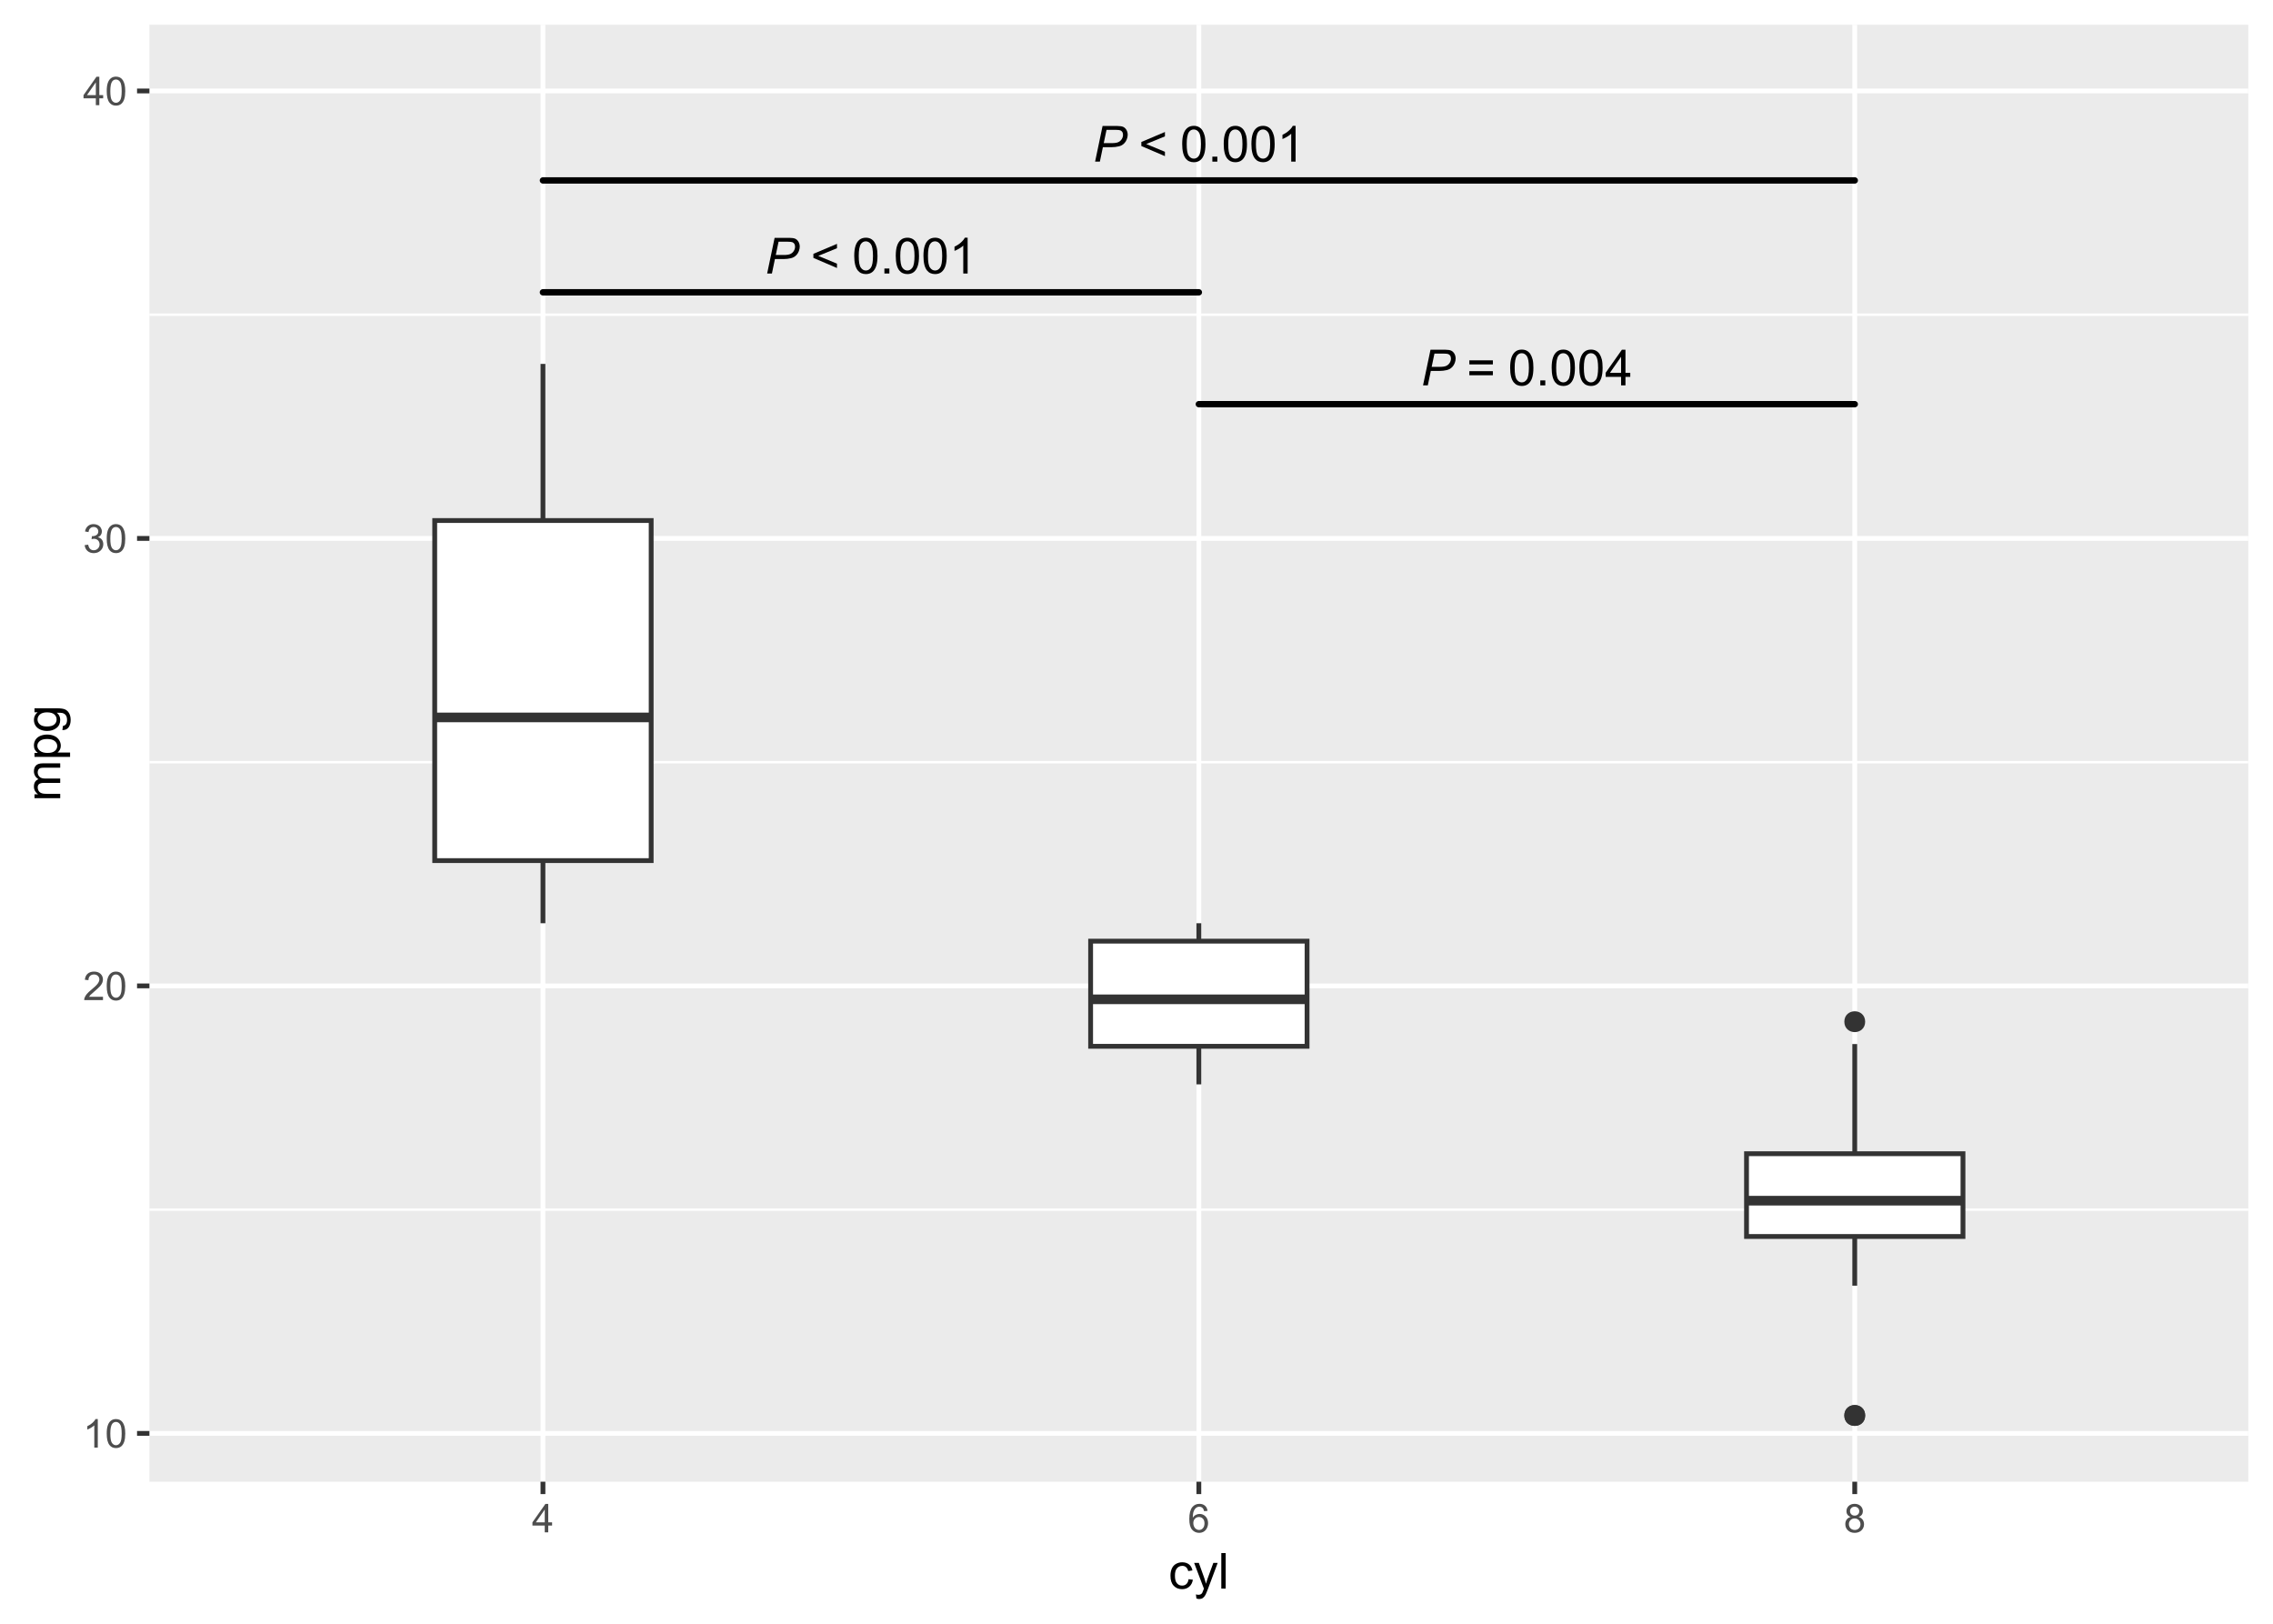
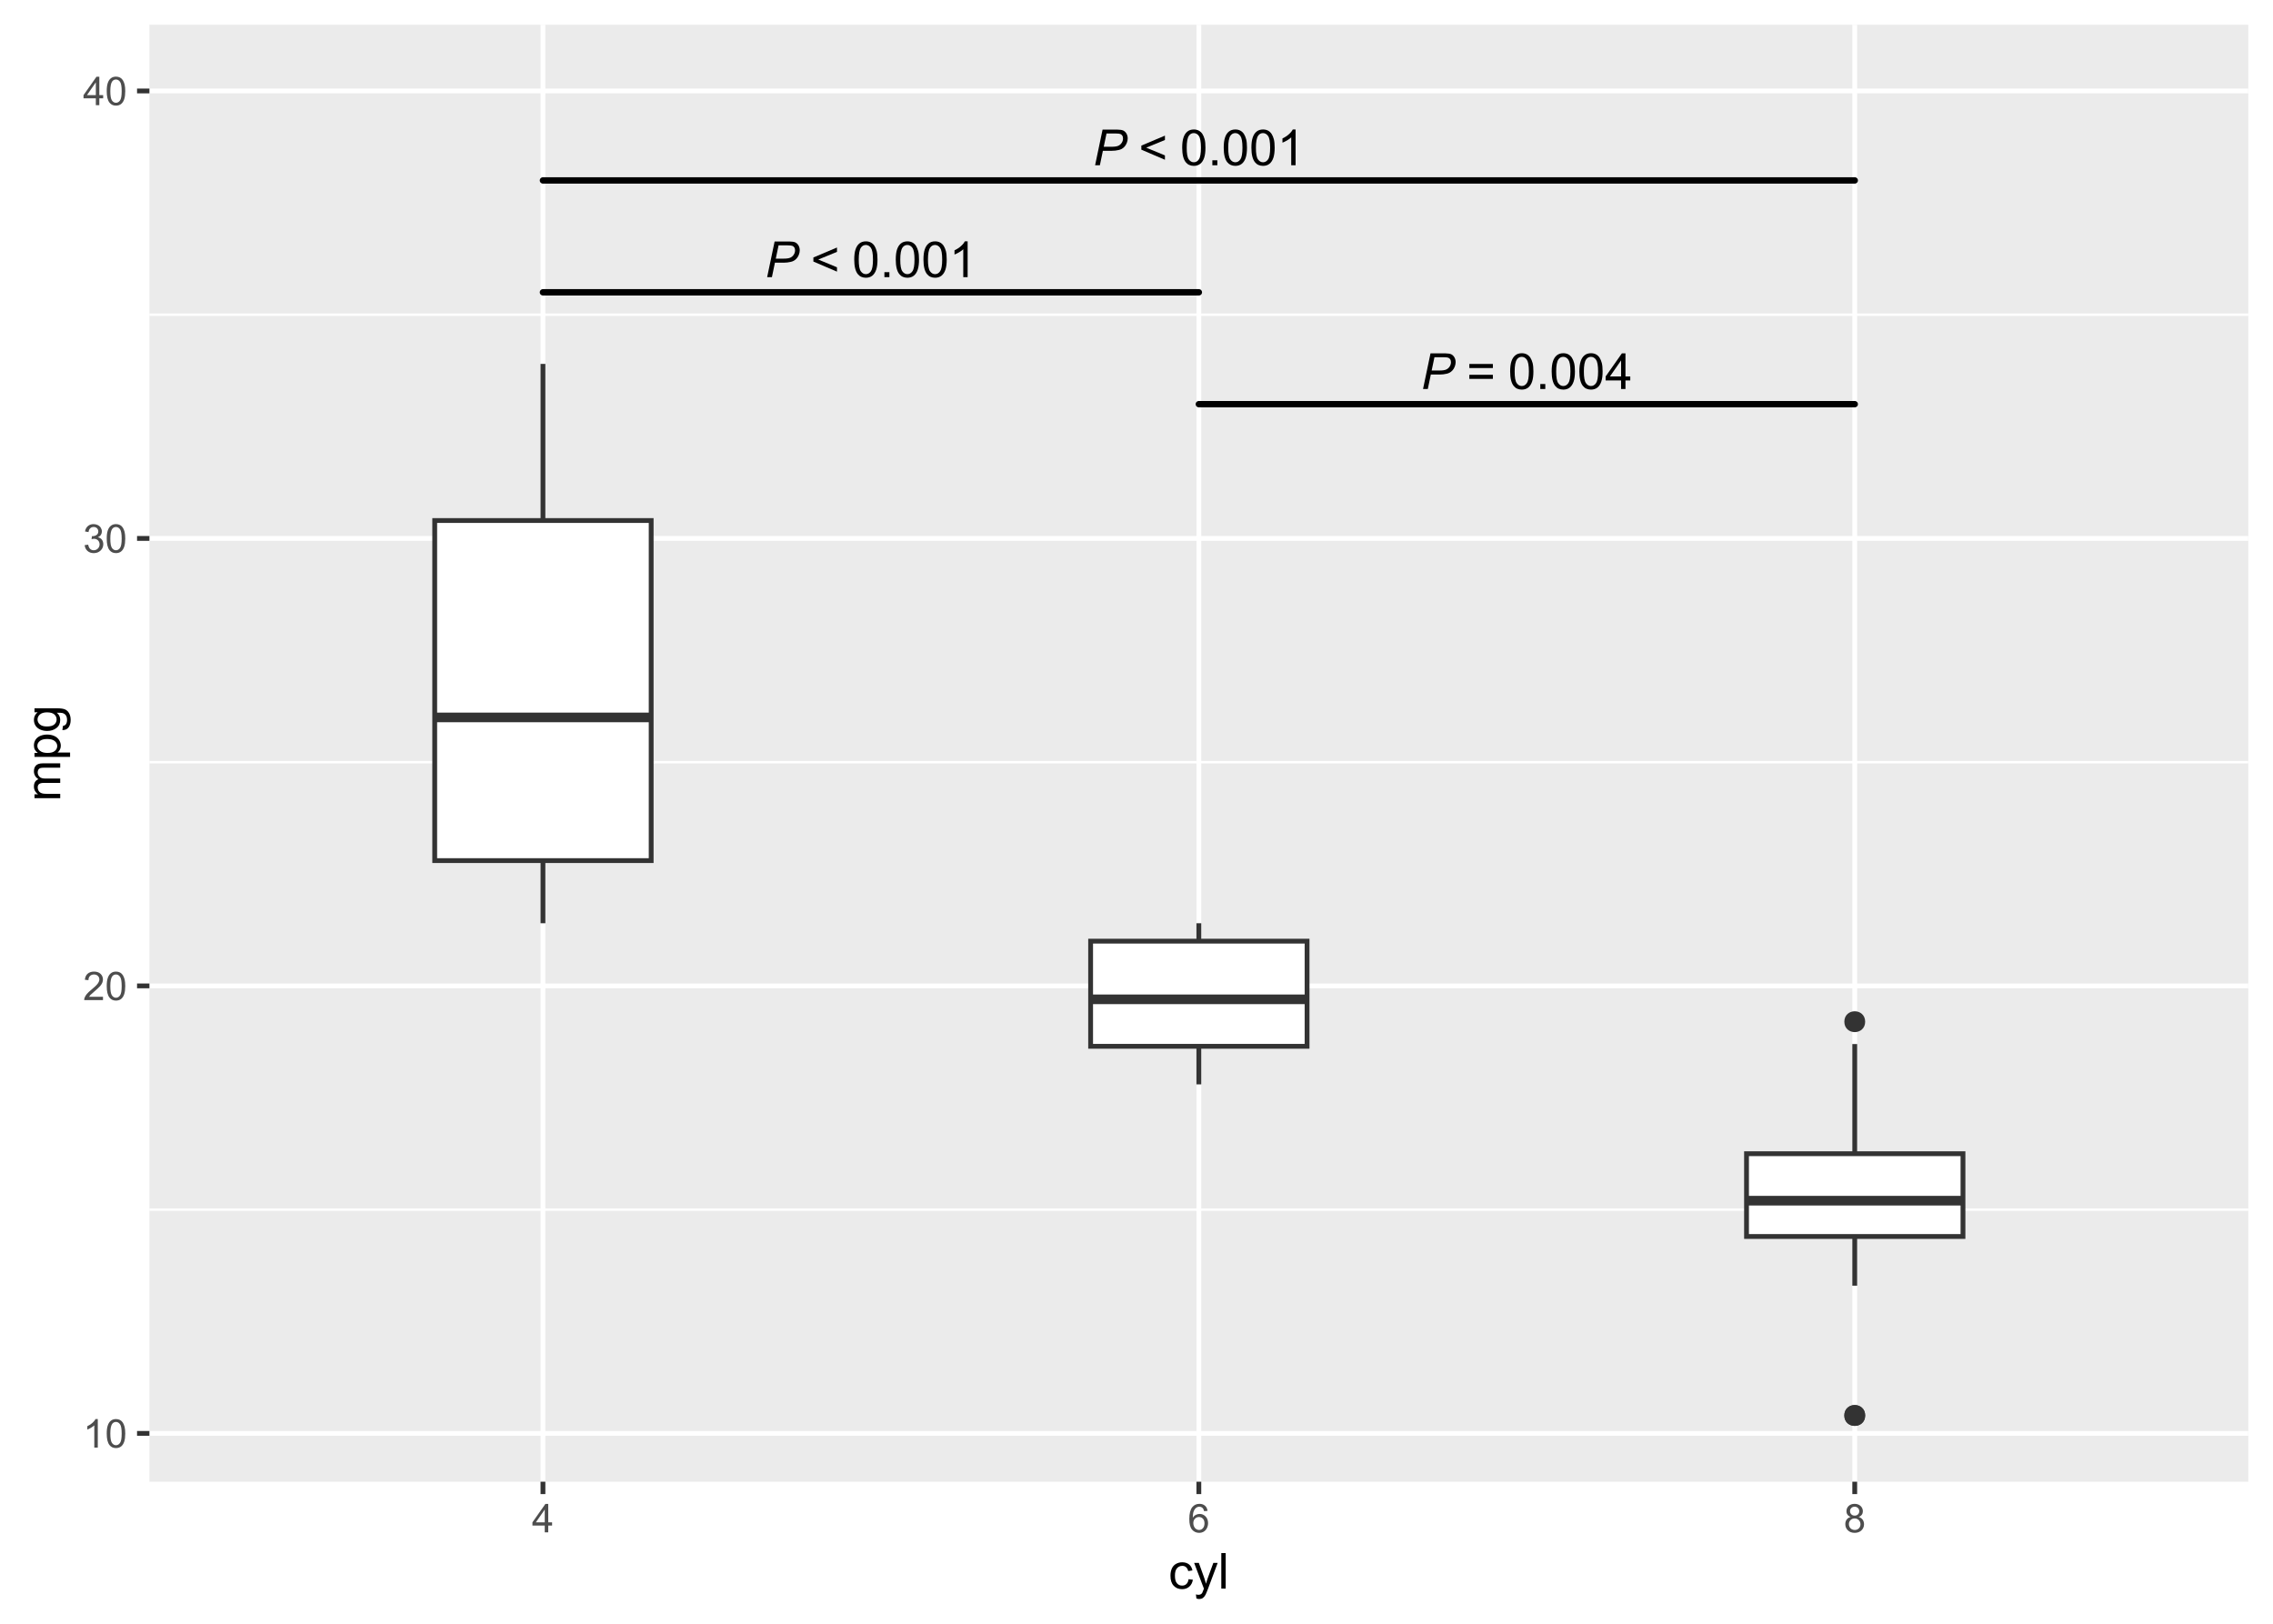
<svg xmlns="http://www.w3.org/2000/svg" xmlns:xlink="http://www.w3.org/1999/xlink" width="504pt" height="360pt" viewBox="0 0 504 360" version="1.1">
  <defs>
    <g>
      <symbol overflow="visible" id="glyph0-0">
        <path style="stroke:none;" d="M 1.379 0 L 1.379 -6.898 L 6.898 -6.898 L 6.898 0 Z M 1.551 -0.172 L 6.727 -0.172 L 6.727 -6.727 L 1.551 -6.727 Z M 1.551 -0.172 " />
      </symbol>
      <symbol overflow="visible" id="glyph0-1">
        <path style="stroke:none;" d="M 0.473 0 L 2.129 -7.902 L 5.43 -7.902 C 5.996 -7.898 6.422 -7.832 6.711 -7.703 C 6.992 -7.57 7.23 -7.348 7.422 -7.031 C 7.605 -6.711 7.699 -6.352 7.703 -5.961 C 7.699 -5.633 7.633 -5.301 7.504 -4.965 C 7.367 -4.621 7.199 -4.344 7 -4.129 C 6.793 -3.906 6.586 -3.742 6.383 -3.633 C 6.172 -3.52 5.949 -3.438 5.715 -3.387 C 5.203 -3.266 4.691 -3.203 4.176 -3.207 L 2.199 -3.207 L 1.531 0 Z M 2.387 -4.102 L 4.129 -4.102 C 4.801 -4.102 5.297 -4.172 5.613 -4.32 C 5.93 -4.461 6.184 -4.684 6.375 -4.984 C 6.566 -5.281 6.66 -5.598 6.664 -5.934 C 6.66 -6.191 6.609 -6.402 6.512 -6.566 C 6.406 -6.727 6.266 -6.848 6.086 -6.93 C 5.902 -7.004 5.551 -7.043 5.031 -7.047 L 3.004 -7.047 Z M 2.387 -4.102 " />
      </symbol>
      <symbol overflow="visible" id="glyph1-0">
        <path style="stroke:none;" d="M 0.555 0 L 0.555 -6.898 L 6.074 -6.898 L 6.074 0 Z M 0.727 -0.172 L 5.902 -0.172 L 5.902 -6.727 L 0.727 -6.727 Z M 0.727 -0.172 " />
      </symbol>
      <symbol overflow="visible" id="glyph1-1">
        <path style="stroke:none;" d="" />
      </symbol>
      <symbol overflow="visible" id="glyph2-0">
        <path style="stroke:none;" d="M 1.379 0 L 1.379 -6.898 L 6.898 -6.898 L 6.898 0 Z M 1.551 -0.172 L 6.727 -0.172 L 6.727 -6.727 L 1.551 -6.727 Z M 1.551 -0.172 " />
      </symbol>
      <symbol overflow="visible" id="glyph2-1">
        <path style="stroke:none;" d="M 0.605 -3.457 L 0.605 -4.359 L 5.836 -6.57 L 5.836 -5.605 L 1.688 -3.902 L 5.836 -2.184 L 5.836 -1.219 Z M 0.605 -3.457 " />
      </symbol>
      <symbol overflow="visible" id="glyph2-2">
        <path style="stroke:none;" d="M 0.457 -3.898 C 0.457 -4.828 0.551 -5.582 0.746 -6.152 C 0.934 -6.723 1.219 -7.16 1.602 -7.469 C 1.977 -7.777 2.457 -7.934 3.035 -7.934 C 3.457 -7.934 3.828 -7.848 4.148 -7.676 C 4.469 -7.504 4.73 -7.258 4.941 -6.938 C 5.145 -6.617 5.309 -6.227 5.434 -5.766 C 5.551 -5.305 5.613 -4.68 5.613 -3.898 C 5.613 -2.969 5.516 -2.223 5.324 -1.652 C 5.133 -1.082 4.848 -0.641 4.469 -0.332 C 4.09 -0.023 3.613 0.129 3.035 0.133 C 2.27 0.129 1.668 -0.141 1.238 -0.684 C 0.715 -1.34 0.457 -2.41 0.457 -3.898 Z M 1.457 -3.898 C 1.453 -2.598 1.605 -1.734 1.91 -1.309 C 2.215 -0.875 2.59 -0.66 3.035 -0.664 C 3.48 -0.66 3.852 -0.875 4.156 -1.309 C 4.457 -1.738 4.609 -2.602 4.613 -3.898 C 4.609 -5.195 4.457 -6.059 4.156 -6.488 C 3.852 -6.914 3.477 -7.129 3.023 -7.133 C 2.578 -7.129 2.223 -6.941 1.957 -6.566 C 1.621 -6.082 1.453 -5.191 1.457 -3.898 Z M 1.457 -3.898 " />
      </symbol>
      <symbol overflow="visible" id="glyph2-3">
        <path style="stroke:none;" d="M 1.004 0 L 1.004 -1.105 L 2.109 -1.105 L 2.109 0 Z M 1.004 0 " />
      </symbol>
      <symbol overflow="visible" id="glyph2-4">
        <path style="stroke:none;" d="M 4.113 0 L 3.145 0 L 3.145 -6.184 C 2.906 -5.957 2.598 -5.734 2.223 -5.512 C 1.84 -5.289 1.5 -5.121 1.203 -5.012 L 1.203 -5.949 C 1.742 -6.199 2.219 -6.508 2.625 -6.875 C 3.031 -7.234 3.316 -7.59 3.488 -7.934 L 4.113 -7.934 Z M 4.113 0 " />
      </symbol>
      <symbol overflow="visible" id="glyph2-5">
        <path style="stroke:none;" d="M 5.832 -4.648 L 0.613 -4.648 L 0.613 -5.551 L 5.832 -5.551 Z M 5.832 -2.246 L 0.613 -2.246 L 0.613 -3.152 L 5.832 -3.152 Z M 5.832 -2.246 " />
      </symbol>
      <symbol overflow="visible" id="glyph2-6">
        <path style="stroke:none;" d="M 3.57 0 L 3.57 -1.891 L 0.141 -1.891 L 0.141 -2.781 L 3.746 -7.902 L 4.539 -7.902 L 4.539 -2.781 L 5.605 -2.781 L 5.605 -1.891 L 4.539 -1.891 L 4.539 0 Z M 3.57 -2.781 L 3.57 -6.344 L 1.094 -2.781 Z M 3.57 -2.781 " />
      </symbol>
      <symbol overflow="visible" id="glyph3-0">
        <path style="stroke:none;" d="M 1.102 0 L 1.102 -5.5 L 5.5 -5.5 L 5.5 0 Z M 1.238 -0.137 L 5.363 -0.137 L 5.363 -5.363 L 1.238 -5.363 Z M 1.238 -0.137 " />
      </symbol>
      <symbol overflow="visible" id="glyph3-1">
        <path style="stroke:none;" d="M 3.277 0 L 2.504 0 L 2.504 -4.93 C 2.316 -4.75 2.074 -4.574 1.773 -4.395 C 1.469 -4.215 1.195 -4.082 0.957 -3.996 L 0.957 -4.742 C 1.387 -4.941 1.766 -5.188 2.09 -5.48 C 2.414 -5.77 2.645 -6.051 2.781 -6.324 L 3.277 -6.324 Z M 3.277 0 " />
      </symbol>
      <symbol overflow="visible" id="glyph3-2">
        <path style="stroke:none;" d="M 0.367 -3.105 C 0.363 -3.848 0.438 -4.445 0.594 -4.902 C 0.742 -5.355 0.973 -5.707 1.277 -5.953 C 1.578 -6.199 1.957 -6.32 2.418 -6.324 C 2.754 -6.32 3.051 -6.254 3.309 -6.121 C 3.562 -5.984 3.773 -5.789 3.938 -5.531 C 4.102 -5.273 4.23 -4.961 4.328 -4.594 C 4.422 -4.227 4.469 -3.73 4.473 -3.105 C 4.469 -2.367 4.395 -1.77 4.242 -1.316 C 4.09 -0.859 3.863 -0.508 3.562 -0.262 C 3.258 -0.016 2.875 0.105 2.418 0.109 C 1.809 0.105 1.332 -0.109 0.988 -0.547 C 0.57 -1.066 0.363 -1.922 0.367 -3.105 Z M 1.16 -3.105 C 1.16 -2.07 1.281 -1.379 1.523 -1.039 C 1.766 -0.695 2.062 -0.527 2.418 -0.527 C 2.773 -0.527 3.074 -0.699 3.316 -1.043 C 3.559 -1.387 3.68 -2.074 3.68 -3.105 C 3.68 -4.145 3.559 -4.832 3.316 -5.172 C 3.074 -5.512 2.77 -5.684 2.41 -5.684 C 2.051 -5.684 1.77 -5.531 1.559 -5.234 C 1.293 -4.844 1.16 -4.137 1.16 -3.105 Z M 1.16 -3.105 " />
      </symbol>
      <symbol overflow="visible" id="glyph3-3">
        <path style="stroke:none;" d="M 4.43 -0.742 L 4.43 0 L 0.266 0 C 0.258 -0.188 0.289 -0.367 0.355 -0.539 C 0.461 -0.82 0.629 -1.098 0.863 -1.375 C 1.094 -1.648 1.434 -1.965 1.879 -2.328 C 2.562 -2.887 3.023 -3.332 3.266 -3.664 C 3.5 -3.988 3.621 -4.301 3.625 -4.594 C 3.621 -4.898 3.512 -5.156 3.297 -5.367 C 3.074 -5.578 2.789 -5.684 2.441 -5.684 C 2.066 -5.684 1.77 -5.57 1.547 -5.348 C 1.32 -5.125 1.207 -4.816 1.207 -4.422 L 0.414 -4.504 C 0.465 -5.094 0.668 -5.543 1.027 -5.855 C 1.379 -6.164 1.855 -6.32 2.457 -6.324 C 3.059 -6.32 3.539 -6.152 3.891 -5.82 C 4.242 -5.484 4.418 -5.07 4.422 -4.578 C 4.418 -4.32 4.367 -4.074 4.266 -3.832 C 4.164 -3.59 3.992 -3.332 3.754 -3.062 C 3.512 -2.793 3.113 -2.426 2.562 -1.957 C 2.094 -1.566 1.797 -1.301 1.664 -1.16 C 1.531 -1.02 1.422 -0.879 1.34 -0.742 Z M 4.43 -0.742 " />
      </symbol>
      <symbol overflow="visible" id="glyph3-4">
        <path style="stroke:none;" d="M 0.371 -1.664 L 1.145 -1.766 C 1.23 -1.324 1.383 -1.008 1.598 -0.816 C 1.809 -0.621 2.066 -0.527 2.375 -0.527 C 2.734 -0.527 3.043 -0.652 3.297 -0.906 C 3.547 -1.156 3.672 -1.469 3.676 -1.844 C 3.672 -2.195 3.555 -2.488 3.324 -2.719 C 3.09 -2.949 2.797 -3.062 2.441 -3.066 C 2.293 -3.062 2.109 -3.035 1.895 -2.98 L 1.98 -3.66 C 2.031 -3.652 2.07 -3.648 2.105 -3.652 C 2.434 -3.648 2.73 -3.734 2.996 -3.91 C 3.254 -4.078 3.387 -4.344 3.391 -4.703 C 3.387 -4.984 3.289 -5.219 3.102 -5.406 C 2.906 -5.59 2.66 -5.684 2.359 -5.688 C 2.055 -5.684 1.805 -5.59 1.605 -5.402 C 1.402 -5.215 1.273 -4.93 1.219 -4.555 L 0.445 -4.691 C 0.539 -5.207 0.754 -5.609 1.09 -5.895 C 1.426 -6.18 1.844 -6.32 2.344 -6.324 C 2.688 -6.32 3.004 -6.246 3.293 -6.102 C 3.582 -5.953 3.801 -5.754 3.953 -5.5 C 4.105 -5.242 4.184 -4.973 4.184 -4.688 C 4.184 -4.414 4.109 -4.164 3.965 -3.945 C 3.816 -3.719 3.602 -3.543 3.316 -3.41 C 3.688 -3.324 3.977 -3.145 4.184 -2.875 C 4.391 -2.602 4.492 -2.262 4.496 -1.859 C 4.492 -1.305 4.293 -0.84 3.895 -0.461 C 3.492 -0.078 2.984 0.109 2.371 0.113 C 1.816 0.109 1.355 -0.051 0.992 -0.379 C 0.625 -0.707 0.418 -1.137 0.371 -1.664 Z M 0.371 -1.664 " />
      </symbol>
      <symbol overflow="visible" id="glyph3-5">
        <path style="stroke:none;" d="M 2.844 0 L 2.844 -1.508 L 0.113 -1.508 L 0.113 -2.219 L 2.988 -6.301 L 3.617 -6.301 L 3.617 -2.219 L 4.469 -2.219 L 4.469 -1.508 L 3.617 -1.508 L 3.617 0 Z M 2.844 -2.219 L 2.844 -5.059 L 0.871 -2.219 Z M 2.844 -2.219 " />
      </symbol>
      <symbol overflow="visible" id="glyph3-6">
        <path style="stroke:none;" d="M 4.379 -4.758 L 3.609 -4.695 C 3.539 -4.996 3.441 -5.219 3.316 -5.359 C 3.105 -5.574 2.848 -5.684 2.543 -5.688 C 2.297 -5.684 2.078 -5.617 1.895 -5.484 C 1.648 -5.305 1.457 -5.043 1.32 -4.703 C 1.176 -4.363 1.105 -3.879 1.102 -3.25 C 1.285 -3.531 1.512 -3.742 1.781 -3.879 C 2.051 -4.016 2.332 -4.082 2.629 -4.086 C 3.141 -4.082 3.578 -3.895 3.945 -3.516 C 4.305 -3.137 4.488 -2.645 4.492 -2.047 C 4.488 -1.648 4.402 -1.281 4.234 -0.941 C 4.062 -0.602 3.828 -0.34 3.531 -0.16 C 3.23 0.02 2.895 0.105 2.52 0.109 C 1.871 0.105 1.344 -0.129 0.941 -0.602 C 0.531 -1.074 0.328 -1.855 0.332 -2.949 C 0.328 -4.16 0.551 -5.047 1.004 -5.602 C 1.395 -6.082 1.926 -6.32 2.59 -6.324 C 3.086 -6.32 3.492 -6.184 3.809 -5.906 C 4.125 -5.629 4.312 -5.246 4.379 -4.758 Z M 1.219 -2.039 C 1.219 -1.773 1.273 -1.516 1.387 -1.273 C 1.5 -1.027 1.66 -0.844 1.863 -0.719 C 2.066 -0.59 2.277 -0.527 2.504 -0.527 C 2.828 -0.527 3.109 -0.656 3.348 -0.922 C 3.578 -1.184 3.695 -1.543 3.699 -2 C 3.695 -2.43 3.582 -2.773 3.352 -3.027 C 3.117 -3.273 2.824 -3.398 2.477 -3.402 C 2.121 -3.398 1.824 -3.273 1.582 -3.027 C 1.34 -2.773 1.219 -2.445 1.219 -2.039 Z M 1.219 -2.039 " />
      </symbol>
      <symbol overflow="visible" id="glyph3-7">
        <path style="stroke:none;" d="M 1.555 -3.418 C 1.23 -3.531 0.992 -3.699 0.84 -3.918 C 0.684 -4.133 0.609 -4.395 0.609 -4.699 C 0.609 -5.156 0.773 -5.539 1.102 -5.855 C 1.43 -6.164 1.867 -6.32 2.418 -6.324 C 2.969 -6.32 3.41 -6.16 3.746 -5.844 C 4.078 -5.523 4.246 -5.137 4.25 -4.68 C 4.246 -4.387 4.172 -4.133 4.02 -3.918 C 3.863 -3.699 3.629 -3.531 3.32 -3.418 C 3.707 -3.285 4 -3.082 4.203 -2.805 C 4.402 -2.52 4.504 -2.184 4.508 -1.801 C 4.504 -1.258 4.312 -0.805 3.934 -0.441 C 3.551 -0.074 3.051 0.105 2.434 0.109 C 1.809 0.105 1.309 -0.074 0.926 -0.441 C 0.543 -0.809 0.352 -1.27 0.355 -1.82 C 0.352 -2.23 0.457 -2.574 0.668 -2.852 C 0.875 -3.125 1.168 -3.312 1.555 -3.418 Z M 1.402 -4.727 C 1.398 -4.426 1.496 -4.184 1.688 -3.996 C 1.879 -3.805 2.129 -3.707 2.438 -3.711 C 2.734 -3.707 2.977 -3.801 3.168 -3.992 C 3.355 -4.176 3.449 -4.406 3.453 -4.684 C 3.449 -4.965 3.352 -5.203 3.16 -5.398 C 2.961 -5.586 2.719 -5.684 2.43 -5.688 C 2.129 -5.684 1.883 -5.59 1.691 -5.402 C 1.496 -5.215 1.398 -4.988 1.402 -4.727 Z M 1.152 -1.816 C 1.148 -1.598 1.199 -1.383 1.309 -1.176 C 1.41 -0.969 1.566 -0.809 1.773 -0.695 C 1.98 -0.582 2.203 -0.527 2.441 -0.527 C 2.809 -0.527 3.113 -0.645 3.355 -0.883 C 3.594 -1.121 3.715 -1.426 3.719 -1.793 C 3.715 -2.164 3.59 -2.469 3.344 -2.715 C 3.094 -2.957 2.785 -3.082 2.414 -3.082 C 2.051 -3.082 1.75 -2.961 1.512 -2.719 C 1.27 -2.477 1.148 -2.176 1.152 -1.816 Z M 1.152 -1.816 " />
      </symbol>
      <symbol overflow="visible" id="glyph4-0">
        <path style="stroke:none;" d="M 1.375 0 L 1.375 -6.875 L 6.875 -6.875 L 6.875 0 Z M 1.547 -0.172 L 6.703 -0.172 L 6.703 -6.703 L 1.547 -6.703 Z M 1.547 -0.172 " />
      </symbol>
      <symbol overflow="visible" id="glyph4-1">
        <path style="stroke:none;" d="M 4.445 -2.09 L 5.398 -1.965 C 5.289 -1.309 5.023 -0.797 4.598 -0.426 C 4.168 -0.055 3.645 0.129 3.023 0.129 C 2.242 0.129 1.613 -0.125 1.141 -0.637 C 0.664 -1.145 0.426 -1.875 0.43 -2.832 C 0.426 -3.441 0.527 -3.98 0.734 -4.445 C 0.938 -4.906 1.25 -5.254 1.668 -5.484 C 2.082 -5.715 2.535 -5.828 3.031 -5.832 C 3.645 -5.828 4.152 -5.672 4.547 -5.363 C 4.941 -5.047 5.191 -4.602 5.305 -4.027 L 4.367 -3.883 C 4.273 -4.262 4.117 -4.551 3.891 -4.746 C 3.664 -4.941 3.387 -5.039 3.066 -5.039 C 2.574 -5.039 2.18 -4.863 1.879 -4.516 C 1.57 -4.164 1.418 -3.613 1.422 -2.859 C 1.418 -2.09 1.566 -1.531 1.863 -1.184 C 2.156 -0.836 2.539 -0.66 3.012 -0.664 C 3.391 -0.66 3.707 -0.777 3.961 -1.012 C 4.215 -1.242 4.375 -1.602 4.445 -2.09 Z M 4.445 -2.09 " />
      </symbol>
      <symbol overflow="visible" id="glyph4-2">
        <path style="stroke:none;" d="M 0.684 2.195 L 0.574 1.289 C 0.785 1.344 0.969 1.371 1.129 1.375 C 1.34 1.371 1.512 1.336 1.641 1.266 C 1.77 1.195 1.875 1.094 1.961 0.969 C 2.02 0.867 2.117 0.629 2.258 0.246 C 2.27 0.191 2.301 0.113 2.344 0.012 L 0.176 -5.703 L 1.219 -5.703 L 2.406 -2.402 C 2.559 -1.98 2.695 -1.539 2.82 -1.078 C 2.926 -1.523 3.059 -1.957 3.219 -2.379 L 4.438 -5.703 L 5.402 -5.703 L 3.234 0.098 C 3 0.719 2.816 1.148 2.691 1.391 C 2.516 1.703 2.32 1.938 2.098 2.09 C 1.875 2.238 1.609 2.312 1.305 2.316 C 1.117 2.312 0.91 2.273 0.684 2.195 Z M 0.684 2.195 " />
      </symbol>
      <symbol overflow="visible" id="glyph4-3">
        <path style="stroke:none;" d="M 0.703 0 L 0.703 -7.875 L 1.672 -7.875 L 1.672 0 Z M 0.703 0 " />
      </symbol>
      <symbol overflow="visible" id="glyph5-0">
        <path style="stroke:none;" d="M 0 -1.375 L -6.875 -1.375 L -6.875 -6.875 L 0 -6.875 Z M -0.172 -1.547 L -0.172 -6.703 L -6.703 -6.703 L -6.703 -1.547 Z M -0.172 -1.547 " />
      </symbol>
      <symbol overflow="visible" id="glyph5-1">
        <path style="stroke:none;" d="M 0 -0.727 L -5.703 -0.727 L -5.703 -1.59 L -4.902 -1.59 C -5.18 -1.766 -5.406 -2.004 -5.578 -2.305 C -5.746 -2.598 -5.828 -2.938 -5.832 -3.32 C -5.828 -3.738 -5.742 -4.086 -5.566 -4.359 C -5.391 -4.629 -5.145 -4.816 -4.836 -4.93 C -5.496 -5.379 -5.828 -5.969 -5.832 -6.691 C -5.828 -7.254 -5.672 -7.688 -5.363 -7.996 C -5.047 -8.297 -4.566 -8.449 -3.914 -8.453 L 0 -8.453 L 0 -7.492 L -3.594 -7.492 C -3.977 -7.488 -4.254 -7.457 -4.426 -7.398 C -4.594 -7.332 -4.734 -7.219 -4.84 -7.059 C -4.941 -6.891 -4.992 -6.695 -4.996 -6.477 C -4.992 -6.07 -4.859 -5.738 -4.594 -5.477 C -4.328 -5.211 -3.898 -5.078 -3.312 -5.082 L 0 -5.082 L 0 -4.113 L -3.707 -4.113 C -4.133 -4.113 -4.453 -4.031 -4.672 -3.875 C -4.883 -3.715 -4.992 -3.461 -4.996 -3.105 C -4.992 -2.832 -4.922 -2.578 -4.781 -2.348 C -4.637 -2.117 -4.426 -1.949 -4.152 -1.848 C -3.875 -1.738 -3.477 -1.688 -2.961 -1.691 L 0 -1.691 Z M 0 -0.727 " />
      </symbol>
      <symbol overflow="visible" id="glyph5-2">
        <path style="stroke:none;" d="M 2.188 -0.727 L -5.703 -0.727 L -5.703 -1.605 L -4.961 -1.605 C -5.25 -1.812 -5.469 -2.047 -5.613 -2.309 C -5.758 -2.57 -5.828 -2.887 -5.832 -3.262 C -5.828 -3.746 -5.703 -4.176 -5.457 -4.551 C -5.203 -4.922 -4.852 -5.203 -4.395 -5.391 C -3.938 -5.578 -3.438 -5.672 -2.895 -5.676 C -2.309 -5.672 -1.781 -5.566 -1.316 -5.359 C -0.848 -5.148 -0.488 -4.844 -0.242 -4.449 C 0.008 -4.047 0.129 -3.629 0.129 -3.191 C 0.129 -2.867 0.062 -2.578 -0.074 -2.32 C -0.207 -2.062 -0.379 -1.852 -0.59 -1.691 L 2.188 -1.691 Z M -2.82 -1.602 C -2.082 -1.598 -1.539 -1.746 -1.191 -2.047 C -0.836 -2.34 -0.66 -2.699 -0.664 -3.125 C -0.66 -3.551 -0.844 -3.918 -1.211 -4.227 C -1.574 -4.531 -2.137 -4.688 -2.898 -4.688 C -3.625 -4.688 -4.168 -4.535 -4.531 -4.238 C -4.891 -3.938 -5.074 -3.582 -5.074 -3.168 C -5.074 -2.754 -4.879 -2.391 -4.496 -2.074 C -4.109 -1.758 -3.551 -1.598 -2.82 -1.602 Z M -2.82 -1.602 " />
      </symbol>
      <symbol overflow="visible" id="glyph5-3">
        <path style="stroke:none;" d="M 0.473 -0.547 L 0.613 -1.488 C 0.898 -1.527 1.109 -1.637 1.246 -1.816 C 1.422 -2.055 1.512 -2.379 1.516 -2.797 C 1.512 -3.242 1.422 -3.59 1.246 -3.832 C 1.062 -4.074 0.812 -4.238 0.496 -4.328 C 0.297 -4.379 -0.113 -4.402 -0.746 -4.398 C -0.246 -3.973 0 -3.445 0 -2.82 C 0 -2.031 -0.281 -1.426 -0.848 -1 C -1.41 -0.566 -2.09 -0.352 -2.883 -0.355 C -3.426 -0.352 -3.926 -0.449 -4.391 -0.648 C -4.848 -0.844 -5.203 -1.129 -5.457 -1.504 C -5.703 -1.875 -5.828 -2.316 -5.832 -2.824 C -5.828 -3.496 -5.559 -4.051 -5.016 -4.492 L -5.703 -4.492 L -5.703 -5.383 L -0.773 -5.383 C 0.113 -5.379 0.742 -5.289 1.113 -5.109 C 1.484 -4.93 1.777 -4.641 1.992 -4.25 C 2.207 -3.855 2.312 -3.375 2.316 -2.805 C 2.312 -2.121 2.16 -1.57 1.855 -1.152 C 1.547 -0.734 1.086 -0.531 0.473 -0.547 Z M -2.953 -1.348 C -2.203 -1.348 -1.656 -1.496 -1.316 -1.793 C -0.969 -2.09 -0.797 -2.461 -0.801 -2.91 C -0.797 -3.352 -0.969 -3.723 -1.312 -4.027 C -1.652 -4.324 -2.188 -4.477 -2.922 -4.48 C -3.617 -4.477 -4.145 -4.32 -4.5 -4.016 C -4.852 -3.703 -5.027 -3.332 -5.031 -2.895 C -5.027 -2.465 -4.852 -2.098 -4.508 -1.797 C -4.156 -1.496 -3.641 -1.348 -2.953 -1.348 Z M -2.953 -1.348 " />
      </symbol>
    </g>
    <clipPath id="clip1">
      <path d="M 33.129 5.48 L 498.523 5.48 L 498.523 328.512 L 33.129 328.512 Z M 33.129 5.48 " />
    </clipPath>
    <clipPath id="clip2">
      <path d="M 33.129 267 L 498.523 267 L 498.523 269 L 33.129 269 Z M 33.129 267 " />
    </clipPath>
    <clipPath id="clip3">
      <path d="M 33.129 168 L 498.523 168 L 498.523 170 L 33.129 170 Z M 33.129 168 " />
    </clipPath>
    <clipPath id="clip4">
      <path d="M 33.129 69 L 498.523 69 L 498.523 71 L 33.129 71 Z M 33.129 69 " />
    </clipPath>
    <clipPath id="clip5">
      <path d="M 33.129 317 L 498.523 317 L 498.523 319 L 33.129 319 Z M 33.129 317 " />
    </clipPath>
    <clipPath id="clip6">
      <path d="M 33.129 218 L 498.523 218 L 498.523 220 L 33.129 220 Z M 33.129 218 " />
    </clipPath>
    <clipPath id="clip7">
      <path d="M 33.129 118 L 498.523 118 L 498.523 120 L 33.129 120 Z M 33.129 118 " />
    </clipPath>
    <clipPath id="clip8">
      <path d="M 33.129 19 L 498.523 19 L 498.523 21 L 33.129 21 Z M 33.129 19 " />
    </clipPath>
    <clipPath id="clip9">
      <path d="M 119 5.48 L 121 5.48 L 121 328.512 L 119 328.512 Z M 119 5.48 " />
    </clipPath>
    <clipPath id="clip10">
      <path d="M 265 5.48 L 267 5.48 L 267 328.512 L 265 328.512 Z M 265 5.48 " />
    </clipPath>
    <clipPath id="clip11">
      <path d="M 410 5.48 L 412 5.48 L 412 328.512 L 410 328.512 Z M 410 5.48 " />
    </clipPath>
  </defs>
  <g id="surface59">
    <rect x="0" y="0" width="504" height="360" style="fill:rgb(100%,100%,100%);fill-opacity:1;stroke:none;" />
    <rect x="0" y="0" width="504" height="360" style="fill:rgb(100%,100%,100%);fill-opacity:1;stroke:none;" />
    <path style="fill:none;stroke-width:1.067;stroke-linecap:round;stroke-linejoin:round;stroke:rgb(100%,100%,100%);stroke-opacity:1;stroke-miterlimit:10;" d="M 0 360 L 504 360 L 504 0 L 0 0 Z M 0 360 " />
    <g clip-path="url(#clip1)" clip-rule="nonzero">
      <path style=" stroke:none;fill-rule:nonzero;fill:rgb(92.157%,92.157%,92.157%);fill-opacity:1;" d="M 33.129 328.508 L 498.523 328.508 L 498.523 5.477 L 33.129 5.477 Z M 33.129 328.508 " />
    </g>
    <g clip-path="url(#clip2)" clip-rule="nonzero">
      <path style="fill:none;stroke-width:0.533;stroke-linecap:butt;stroke-linejoin:round;stroke:rgb(100%,100%,100%);stroke-opacity:1;stroke-miterlimit:10;" d="M 33.129 268.188 L 498.52 268.188 " />
    </g>
    <g clip-path="url(#clip3)" clip-rule="nonzero">
      <path style="fill:none;stroke-width:0.533;stroke-linecap:butt;stroke-linejoin:round;stroke:rgb(100%,100%,100%);stroke-opacity:1;stroke-miterlimit:10;" d="M 33.129 168.98 L 498.52 168.98 " />
    </g>
    <g clip-path="url(#clip4)" clip-rule="nonzero">
      <path style="fill:none;stroke-width:0.533;stroke-linecap:butt;stroke-linejoin:round;stroke:rgb(100%,100%,100%);stroke-opacity:1;stroke-miterlimit:10;" d="M 33.129 69.77 L 498.52 69.77 " />
    </g>
    <g clip-path="url(#clip5)" clip-rule="nonzero">
      <path style="fill:none;stroke-width:1.067;stroke-linecap:butt;stroke-linejoin:round;stroke:rgb(100%,100%,100%);stroke-opacity:1;stroke-miterlimit:10;" d="M 33.129 317.793 L 498.52 317.793 " />
    </g>
    <g clip-path="url(#clip6)" clip-rule="nonzero">
      <path style="fill:none;stroke-width:1.067;stroke-linecap:butt;stroke-linejoin:round;stroke:rgb(100%,100%,100%);stroke-opacity:1;stroke-miterlimit:10;" d="M 33.129 218.582 L 498.52 218.582 " />
    </g>
    <g clip-path="url(#clip7)" clip-rule="nonzero">
      <path style="fill:none;stroke-width:1.067;stroke-linecap:butt;stroke-linejoin:round;stroke:rgb(100%,100%,100%);stroke-opacity:1;stroke-miterlimit:10;" d="M 33.129 119.375 L 498.52 119.375 " />
    </g>
    <g clip-path="url(#clip8)" clip-rule="nonzero">
      <path style="fill:none;stroke-width:1.067;stroke-linecap:butt;stroke-linejoin:round;stroke:rgb(100%,100%,100%);stroke-opacity:1;stroke-miterlimit:10;" d="M 33.129 20.164 L 498.52 20.164 " />
    </g>
    <g clip-path="url(#clip9)" clip-rule="nonzero">
      <path style="fill:none;stroke-width:1.067;stroke-linecap:butt;stroke-linejoin:round;stroke:rgb(100%,100%,100%);stroke-opacity:1;stroke-miterlimit:10;" d="M 120.391 328.508 L 120.391 5.48 " />
    </g>
    <g clip-path="url(#clip10)" clip-rule="nonzero">
      <path style="fill:none;stroke-width:1.067;stroke-linecap:butt;stroke-linejoin:round;stroke:rgb(100%,100%,100%);stroke-opacity:1;stroke-miterlimit:10;" d="M 265.824 328.508 L 265.824 5.48 " />
    </g>
    <g clip-path="url(#clip11)" clip-rule="nonzero">
      <path style="fill:none;stroke-width:1.067;stroke-linecap:butt;stroke-linejoin:round;stroke:rgb(100%,100%,100%);stroke-opacity:1;stroke-miterlimit:10;" d="M 411.258 328.508 L 411.258 5.48 " />
    </g>
    <path style="fill:none;stroke-width:1.067;stroke-linecap:butt;stroke-linejoin:round;stroke:rgb(20%,20%,20%);stroke-opacity:1;stroke-miterlimit:10;" d="M 120.391 115.406 L 120.391 80.68 " />
    <path style="fill:none;stroke-width:1.067;stroke-linecap:butt;stroke-linejoin:round;stroke:rgb(20%,20%,20%);stroke-opacity:1;stroke-miterlimit:10;" d="M 120.391 190.805 L 120.391 204.695 " />
    <path style="fill-rule:nonzero;fill:rgb(100%,100%,100%);fill-opacity:1;stroke-width:1.067;stroke-linecap:butt;stroke-linejoin:miter;stroke:rgb(20%,20%,20%);stroke-opacity:1;stroke-miterlimit:10;" d="M 96.391 115.406 L 96.391 190.805 L 144.387 190.805 L 144.387 115.406 Z M 96.391 115.406 " />
    <path style="fill:none;stroke-width:2.134;stroke-linecap:butt;stroke-linejoin:miter;stroke:rgb(20%,20%,20%);stroke-opacity:1;stroke-miterlimit:10;" d="M 96.391 159.059 L 144.387 159.059 " />
    <path style="fill:none;stroke-width:1.067;stroke-linecap:butt;stroke-linejoin:round;stroke:rgb(20%,20%,20%);stroke-opacity:1;stroke-miterlimit:10;" d="M 265.824 208.664 L 265.824 204.695 " />
    <path style="fill:none;stroke-width:1.067;stroke-linecap:butt;stroke-linejoin:round;stroke:rgb(20%,20%,20%);stroke-opacity:1;stroke-miterlimit:10;" d="M 265.824 231.977 L 265.824 240.41 " />
    <path style="fill-rule:nonzero;fill:rgb(100%,100%,100%);fill-opacity:1;stroke-width:1.067;stroke-linecap:butt;stroke-linejoin:miter;stroke:rgb(20%,20%,20%);stroke-opacity:1;stroke-miterlimit:10;" d="M 241.828 208.664 L 241.828 231.977 L 289.82 231.977 L 289.82 208.664 Z M 241.828 208.664 " />
    <path style="fill:none;stroke-width:2.134;stroke-linecap:butt;stroke-linejoin:miter;stroke:rgb(20%,20%,20%);stroke-opacity:1;stroke-miterlimit:10;" d="M 241.828 221.559 L 289.82 221.559 " />
    <path style="fill-rule:nonzero;fill:rgb(20%,20%,20%);fill-opacity:1;stroke-width:0.709;stroke-linecap:round;stroke-linejoin:round;stroke:rgb(20%,20%,20%);stroke-opacity:1;stroke-miterlimit:10;" d="M 413.215 313.824 C 413.215 316.434 409.305 316.434 409.305 313.824 C 409.305 311.219 413.215 311.219 413.215 313.824 " />
    <path style="fill-rule:nonzero;fill:rgb(20%,20%,20%);fill-opacity:1;stroke-width:0.709;stroke-linecap:round;stroke-linejoin:round;stroke:rgb(20%,20%,20%);stroke-opacity:1;stroke-miterlimit:10;" d="M 413.215 313.824 C 413.215 316.434 409.305 316.434 409.305 313.824 C 409.305 311.219 413.215 311.219 413.215 313.824 " />
    <path style="fill-rule:nonzero;fill:rgb(20%,20%,20%);fill-opacity:1;stroke-width:0.709;stroke-linecap:round;stroke-linejoin:round;stroke:rgb(20%,20%,20%);stroke-opacity:1;stroke-miterlimit:10;" d="M 413.215 226.52 C 413.215 229.129 409.305 229.129 409.305 226.52 C 409.305 223.914 413.215 223.914 413.215 226.52 " />
    <path style="fill:none;stroke-width:1.067;stroke-linecap:butt;stroke-linejoin:round;stroke:rgb(20%,20%,20%);stroke-opacity:1;stroke-miterlimit:10;" d="M 411.258 255.789 L 411.258 231.48 " />
    <path style="fill:none;stroke-width:1.067;stroke-linecap:butt;stroke-linejoin:round;stroke:rgb(20%,20%,20%);stroke-opacity:1;stroke-miterlimit:10;" d="M 411.258 274.141 L 411.258 285.055 " />
    <path style="fill-rule:nonzero;fill:rgb(100%,100%,100%);fill-opacity:1;stroke-width:1.067;stroke-linecap:butt;stroke-linejoin:miter;stroke:rgb(20%,20%,20%);stroke-opacity:1;stroke-miterlimit:10;" d="M 387.262 255.789 L 387.262 274.141 L 435.258 274.141 L 435.258 255.789 Z M 387.262 255.789 " />
    <path style="fill:none;stroke-width:2.134;stroke-linecap:butt;stroke-linejoin:miter;stroke:rgb(20%,20%,20%);stroke-opacity:1;stroke-miterlimit:10;" d="M 387.262 266.203 L 435.258 266.203 " />
    <path style="fill:none;stroke-width:1.417;stroke-linecap:round;stroke-linejoin:round;stroke:rgb(0%,0%,0%);stroke-opacity:1;stroke-miterlimit:10;" d="M 120.391 64.809 L 265.824 64.809 " />
    <g style="fill:rgb(0%,0%,0%);fill-opacity:1;">
-       <use xlink:href="#glyph0-1" x="169.629" y="60.637" />
-     </g>
-     <g style="fill:rgb(0%,0%,0%);fill-opacity:1;">
-       <use xlink:href="#glyph1-1" x="176.992" y="60.637" />
-     </g>
-     <g style="fill:rgb(0%,0%,0%);fill-opacity:1;">
-       <use xlink:href="#glyph2-1" x="179.75" y="60.637" />
-     </g>
-     <g style="fill:rgb(0%,0%,0%);fill-opacity:1;">
-       <use xlink:href="#glyph1-1" x="186.199" y="60.637" />
-     </g>
-     <g style="fill:rgb(0%,0%,0%);fill-opacity:1;">
-       <use xlink:href="#glyph2-2" x="188.957" y="60.637" />
-       <use xlink:href="#glyph2-3" x="195.097" y="60.637" />
-       <use xlink:href="#glyph2-2" x="198.164" y="60.637" />
-       <use xlink:href="#glyph2-2" x="204.304" y="60.637" />
-       <use xlink:href="#glyph2-4" x="210.443" y="60.637" />
+       <use xlink:href="#glyph0-1" x="169.629" y="61.445" />
+     </g>
+     <g style="fill:rgb(0%,0%,0%);fill-opacity:1;">
+       <use xlink:href="#glyph1-1" x="176.992" y="61.445" />
+     </g>
+     <g style="fill:rgb(0%,0%,0%);fill-opacity:1;">
+       <use xlink:href="#glyph2-1" x="179.75" y="61.445" />
+     </g>
+     <g style="fill:rgb(0%,0%,0%);fill-opacity:1;">
+       <use xlink:href="#glyph1-1" x="186.199" y="61.445" />
+     </g>
+     <g style="fill:rgb(0%,0%,0%);fill-opacity:1;">
+       <use xlink:href="#glyph2-2" x="188.957" y="61.445" />
+       <use xlink:href="#glyph2-3" x="195.097" y="61.445" />
+       <use xlink:href="#glyph2-2" x="198.164" y="61.445" />
+       <use xlink:href="#glyph2-2" x="204.304" y="61.445" />
+       <use xlink:href="#glyph2-4" x="210.443" y="61.445" />
    </g>
    <path style="fill:none;stroke-width:1.417;stroke-linecap:round;stroke-linejoin:round;stroke:rgb(0%,0%,0%);stroke-opacity:1;stroke-miterlimit:10;" d="M 120.391 40.004 L 411.258 40.004 " />
    <g style="fill:rgb(0%,0%,0%);fill-opacity:1;">
-       <use xlink:href="#glyph0-1" x="242.348" y="35.836" />
-     </g>
-     <g style="fill:rgb(0%,0%,0%);fill-opacity:1;">
-       <use xlink:href="#glyph1-1" x="249.711" y="35.836" />
-     </g>
-     <g style="fill:rgb(0%,0%,0%);fill-opacity:1;">
-       <use xlink:href="#glyph2-1" x="252.469" y="35.836" />
-     </g>
-     <g style="fill:rgb(0%,0%,0%);fill-opacity:1;">
-       <use xlink:href="#glyph1-1" x="258.918" y="35.836" />
-     </g>
-     <g style="fill:rgb(0%,0%,0%);fill-opacity:1;">
-       <use xlink:href="#glyph2-2" x="261.676" y="35.836" />
-       <use xlink:href="#glyph2-3" x="267.816" y="35.836" />
-       <use xlink:href="#glyph2-2" x="270.883" y="35.836" />
-       <use xlink:href="#glyph2-2" x="277.022" y="35.836" />
-       <use xlink:href="#glyph2-4" x="283.162" y="35.836" />
+       <use xlink:href="#glyph0-1" x="242.348" y="36.641" />
+     </g>
+     <g style="fill:rgb(0%,0%,0%);fill-opacity:1;">
+       <use xlink:href="#glyph1-1" x="249.711" y="36.641" />
+     </g>
+     <g style="fill:rgb(0%,0%,0%);fill-opacity:1;">
+       <use xlink:href="#glyph2-1" x="252.469" y="36.641" />
+     </g>
+     <g style="fill:rgb(0%,0%,0%);fill-opacity:1;">
+       <use xlink:href="#glyph1-1" x="258.918" y="36.641" />
+     </g>
+     <g style="fill:rgb(0%,0%,0%);fill-opacity:1;">
+       <use xlink:href="#glyph2-2" x="261.676" y="36.641" />
+       <use xlink:href="#glyph2-3" x="267.816" y="36.641" />
+       <use xlink:href="#glyph2-2" x="270.883" y="36.641" />
+       <use xlink:href="#glyph2-2" x="277.022" y="36.641" />
+       <use xlink:href="#glyph2-4" x="283.162" y="36.641" />
    </g>
    <path style="fill:none;stroke-width:1.417;stroke-linecap:round;stroke-linejoin:round;stroke:rgb(0%,0%,0%);stroke-opacity:1;stroke-miterlimit:10;" d="M 265.824 89.609 L 411.258 89.609 " />
    <g style="fill:rgb(0%,0%,0%);fill-opacity:1;">
-       <use xlink:href="#glyph0-1" x="315.062" y="85.441" />
-     </g>
-     <g style="fill:rgb(0%,0%,0%);fill-opacity:1;">
-       <use xlink:href="#glyph1-1" x="322.426" y="85.441" />
-     </g>
-     <g style="fill:rgb(0%,0%,0%);fill-opacity:1;">
-       <use xlink:href="#glyph2-5" x="325.188" y="85.441" />
-     </g>
-     <g style="fill:rgb(0%,0%,0%);fill-opacity:1;">
-       <use xlink:href="#glyph1-1" x="331.633" y="85.441" />
-     </g>
-     <g style="fill:rgb(0%,0%,0%);fill-opacity:1;">
-       <use xlink:href="#glyph2-2" x="334.395" y="85.441" />
-       <use xlink:href="#glyph2-3" x="340.534" y="85.441" />
-       <use xlink:href="#glyph2-2" x="343.601" y="85.441" />
-       <use xlink:href="#glyph2-2" x="349.741" y="85.441" />
-       <use xlink:href="#glyph2-6" x="355.881" y="85.441" />
+       <use xlink:href="#glyph0-1" x="315.062" y="86.246" />
+     </g>
+     <g style="fill:rgb(0%,0%,0%);fill-opacity:1;">
+       <use xlink:href="#glyph1-1" x="322.426" y="86.246" />
+     </g>
+     <g style="fill:rgb(0%,0%,0%);fill-opacity:1;">
+       <use xlink:href="#glyph2-5" x="325.188" y="86.246" />
+     </g>
+     <g style="fill:rgb(0%,0%,0%);fill-opacity:1;">
+       <use xlink:href="#glyph1-1" x="331.633" y="86.246" />
+     </g>
+     <g style="fill:rgb(0%,0%,0%);fill-opacity:1;">
+       <use xlink:href="#glyph2-2" x="334.395" y="86.246" />
+       <use xlink:href="#glyph2-3" x="340.534" y="86.246" />
+       <use xlink:href="#glyph2-2" x="343.601" y="86.246" />
+       <use xlink:href="#glyph2-2" x="349.741" y="86.246" />
+       <use xlink:href="#glyph2-6" x="355.881" y="86.246" />
    </g>
    <g style="fill:rgb(30.196%,30.196%,30.196%);fill-opacity:1;">
      <use xlink:href="#glyph3-1" x="18.406" y="320.945" />
      <use xlink:href="#glyph3-2" x="23.3" y="320.945" />
    </g>
    <g style="fill:rgb(30.196%,30.196%,30.196%);fill-opacity:1;">
      <use xlink:href="#glyph3-3" x="18.406" y="221.734" />
      <use xlink:href="#glyph3-2" x="23.3" y="221.734" />
    </g>
    <g style="fill:rgb(30.196%,30.196%,30.196%);fill-opacity:1;">
      <use xlink:href="#glyph3-4" x="18.406" y="122.523" />
      <use xlink:href="#glyph3-2" x="23.3" y="122.523" />
    </g>
    <g style="fill:rgb(30.196%,30.196%,30.196%);fill-opacity:1;">
      <use xlink:href="#glyph3-5" x="18.406" y="23.312" />
      <use xlink:href="#glyph3-2" x="23.3" y="23.312" />
    </g>
    <path style="fill:none;stroke-width:1.067;stroke-linecap:butt;stroke-linejoin:round;stroke:rgb(20%,20%,20%);stroke-opacity:1;stroke-miterlimit:10;" d="M 30.387 317.793 L 33.129 317.793 " />
    <path style="fill:none;stroke-width:1.067;stroke-linecap:butt;stroke-linejoin:round;stroke:rgb(20%,20%,20%);stroke-opacity:1;stroke-miterlimit:10;" d="M 30.387 218.582 L 33.129 218.582 " />
    <path style="fill:none;stroke-width:1.067;stroke-linecap:butt;stroke-linejoin:round;stroke:rgb(20%,20%,20%);stroke-opacity:1;stroke-miterlimit:10;" d="M 30.387 119.375 L 33.129 119.375 " />
    <path style="fill:none;stroke-width:1.067;stroke-linecap:butt;stroke-linejoin:round;stroke:rgb(20%,20%,20%);stroke-opacity:1;stroke-miterlimit:10;" d="M 30.387 20.164 L 33.129 20.164 " />
    <path style="fill:none;stroke-width:1.067;stroke-linecap:butt;stroke-linejoin:round;stroke:rgb(20%,20%,20%);stroke-opacity:1;stroke-miterlimit:10;" d="M 120.391 331.25 L 120.391 328.508 " />
    <path style="fill:none;stroke-width:1.067;stroke-linecap:butt;stroke-linejoin:round;stroke:rgb(20%,20%,20%);stroke-opacity:1;stroke-miterlimit:10;" d="M 265.824 331.25 L 265.824 328.508 " />
    <path style="fill:none;stroke-width:1.067;stroke-linecap:butt;stroke-linejoin:round;stroke:rgb(20%,20%,20%);stroke-opacity:1;stroke-miterlimit:10;" d="M 411.258 331.25 L 411.258 328.508 " />
    <g style="fill:rgb(30.196%,30.196%,30.196%);fill-opacity:1;">
      <use xlink:href="#glyph3-5" x="117.945" y="339.738" />
    </g>
    <g style="fill:rgb(30.196%,30.196%,30.196%);fill-opacity:1;">
      <use xlink:href="#glyph3-6" x="263.379" y="339.738" />
    </g>
    <g style="fill:rgb(30.196%,30.196%,30.196%);fill-opacity:1;">
      <use xlink:href="#glyph3-7" x="408.812" y="339.738" />
    </g>
    <g style="fill:rgb(0%,0%,0%);fill-opacity:1;">
      <use xlink:href="#glyph4-1" x="259.102" y="352.207" />
      <use xlink:href="#glyph4-2" x="264.602" y="352.207" />
      <use xlink:href="#glyph4-3" x="270.102" y="352.207" />
    </g>
    <g style="fill:rgb(0%,0%,0%);fill-opacity:1;">
      <use xlink:href="#glyph5-1" x="13.352" y="177.695" />
      <use xlink:href="#glyph5-2" x="13.352" y="168.532" />
      <use xlink:href="#glyph5-3" x="13.352" y="162.415" />
    </g>
  </g>
</svg>
